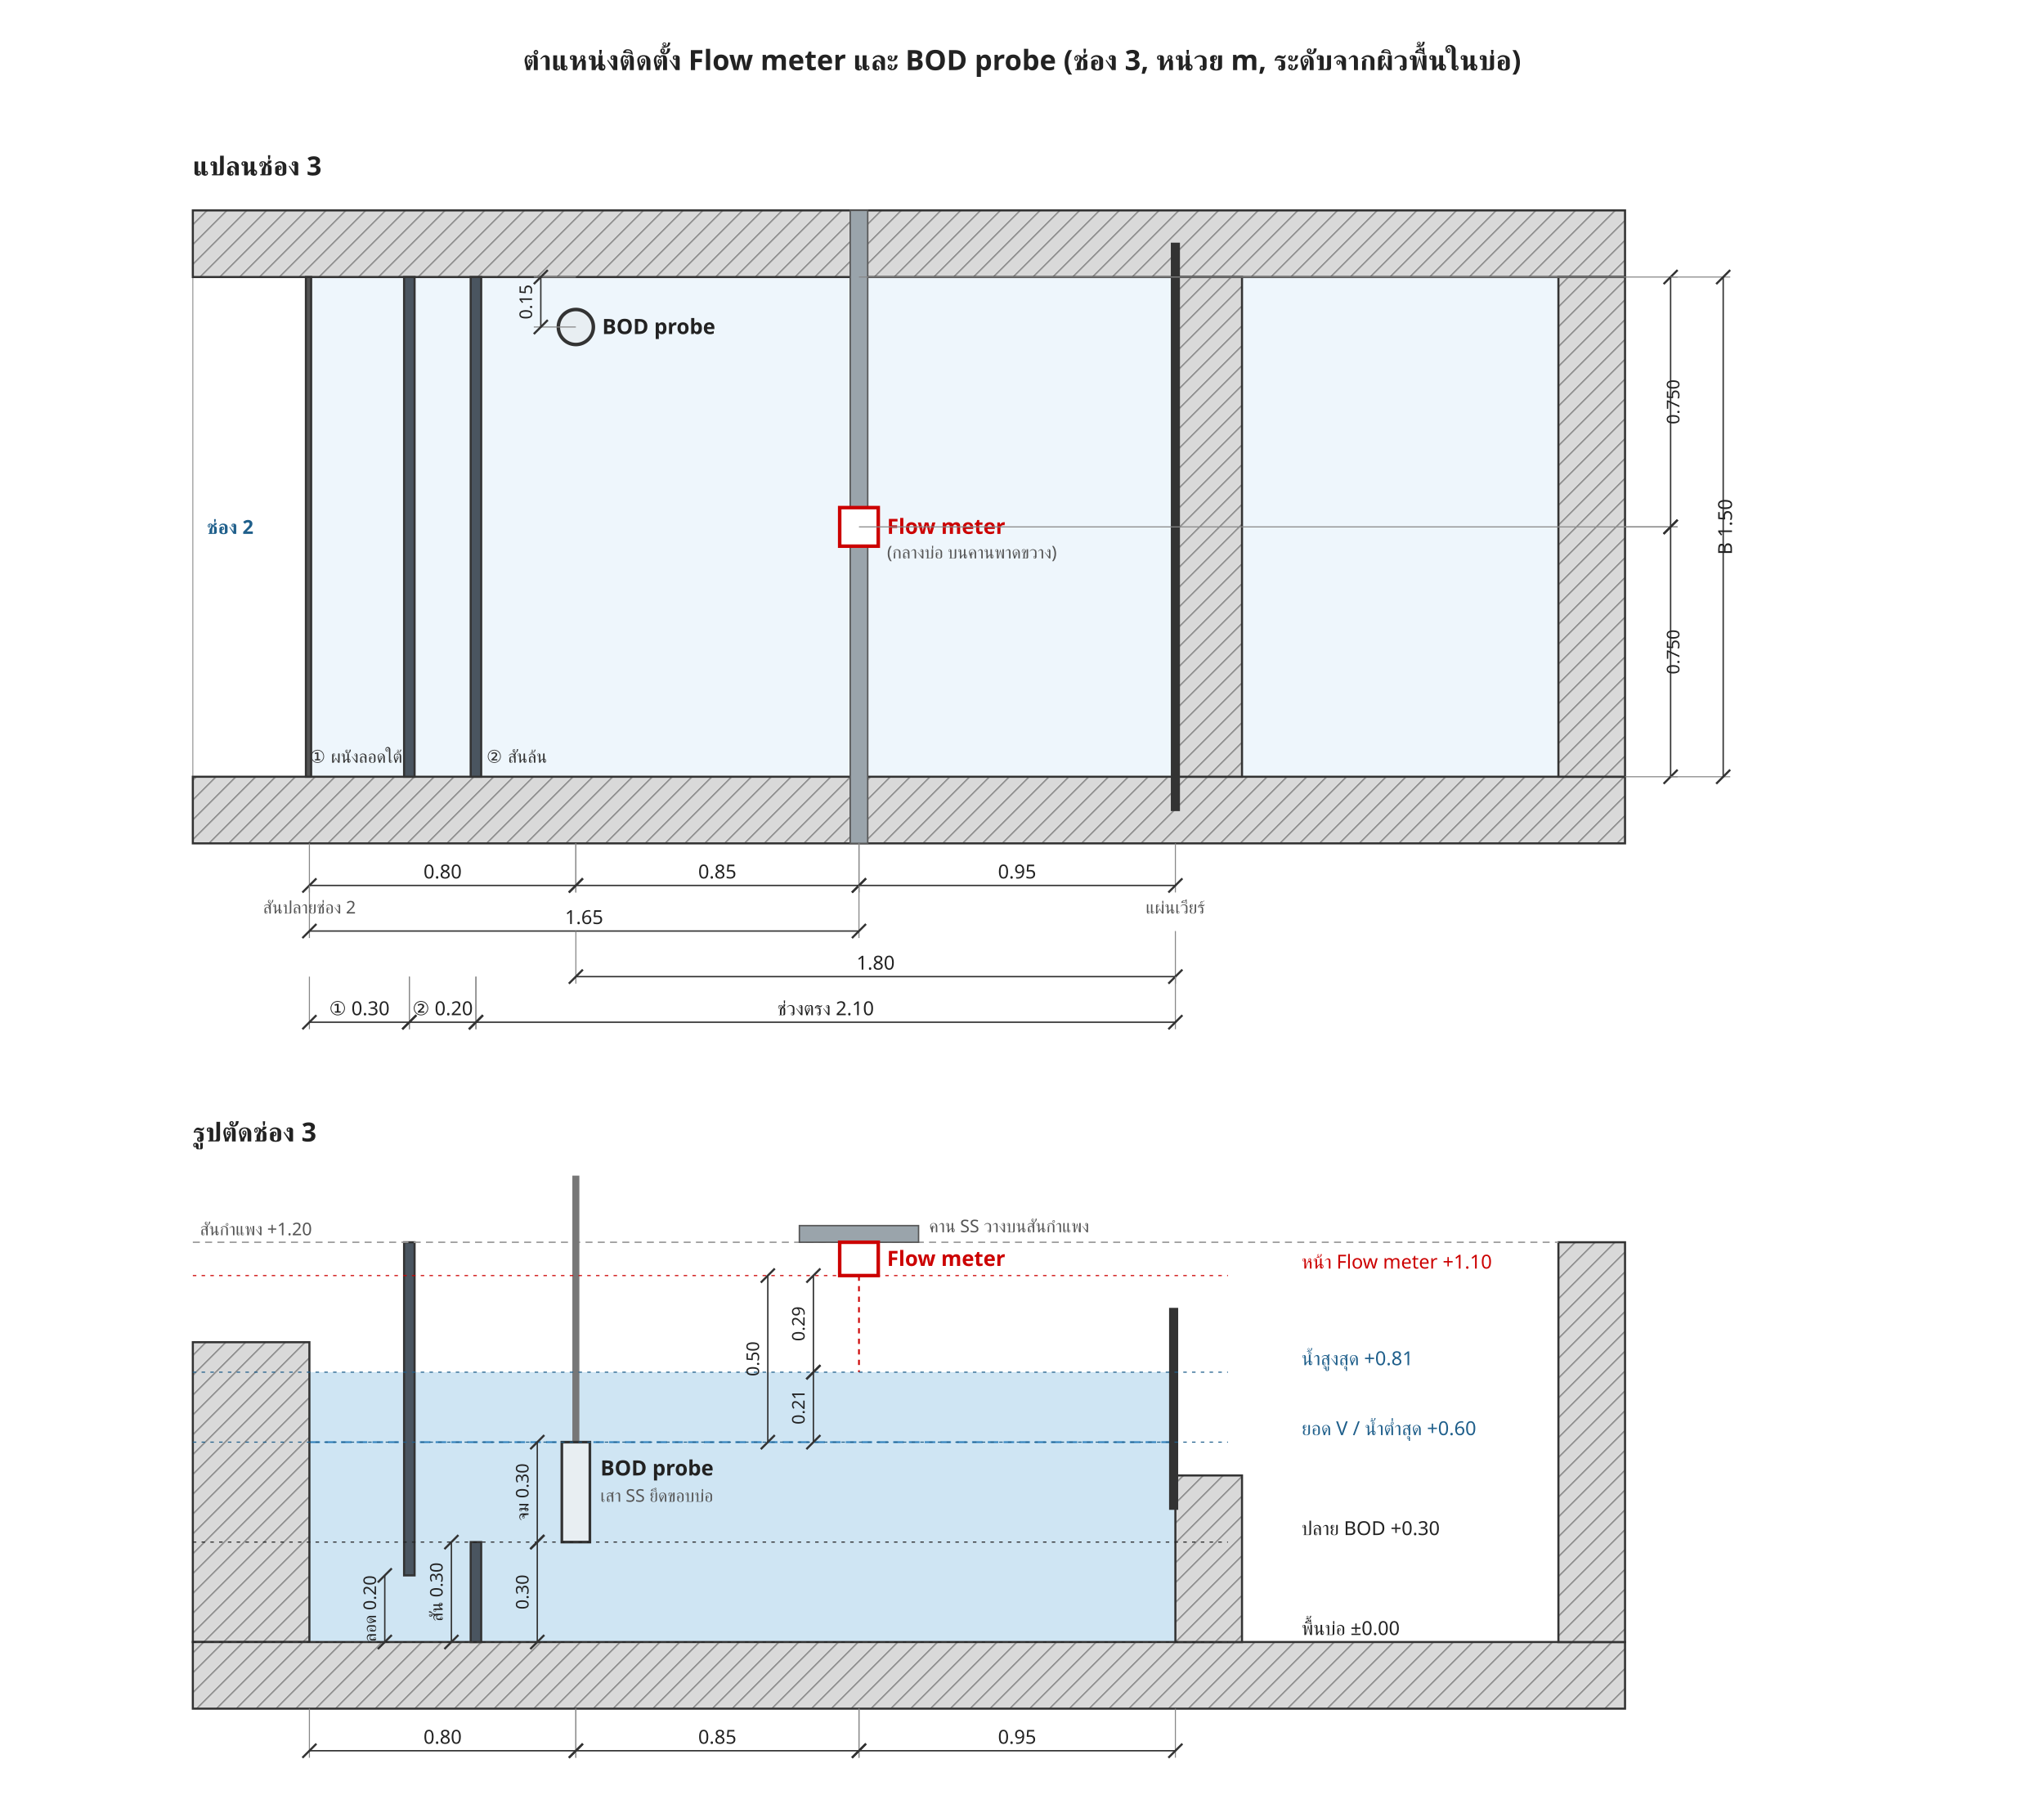
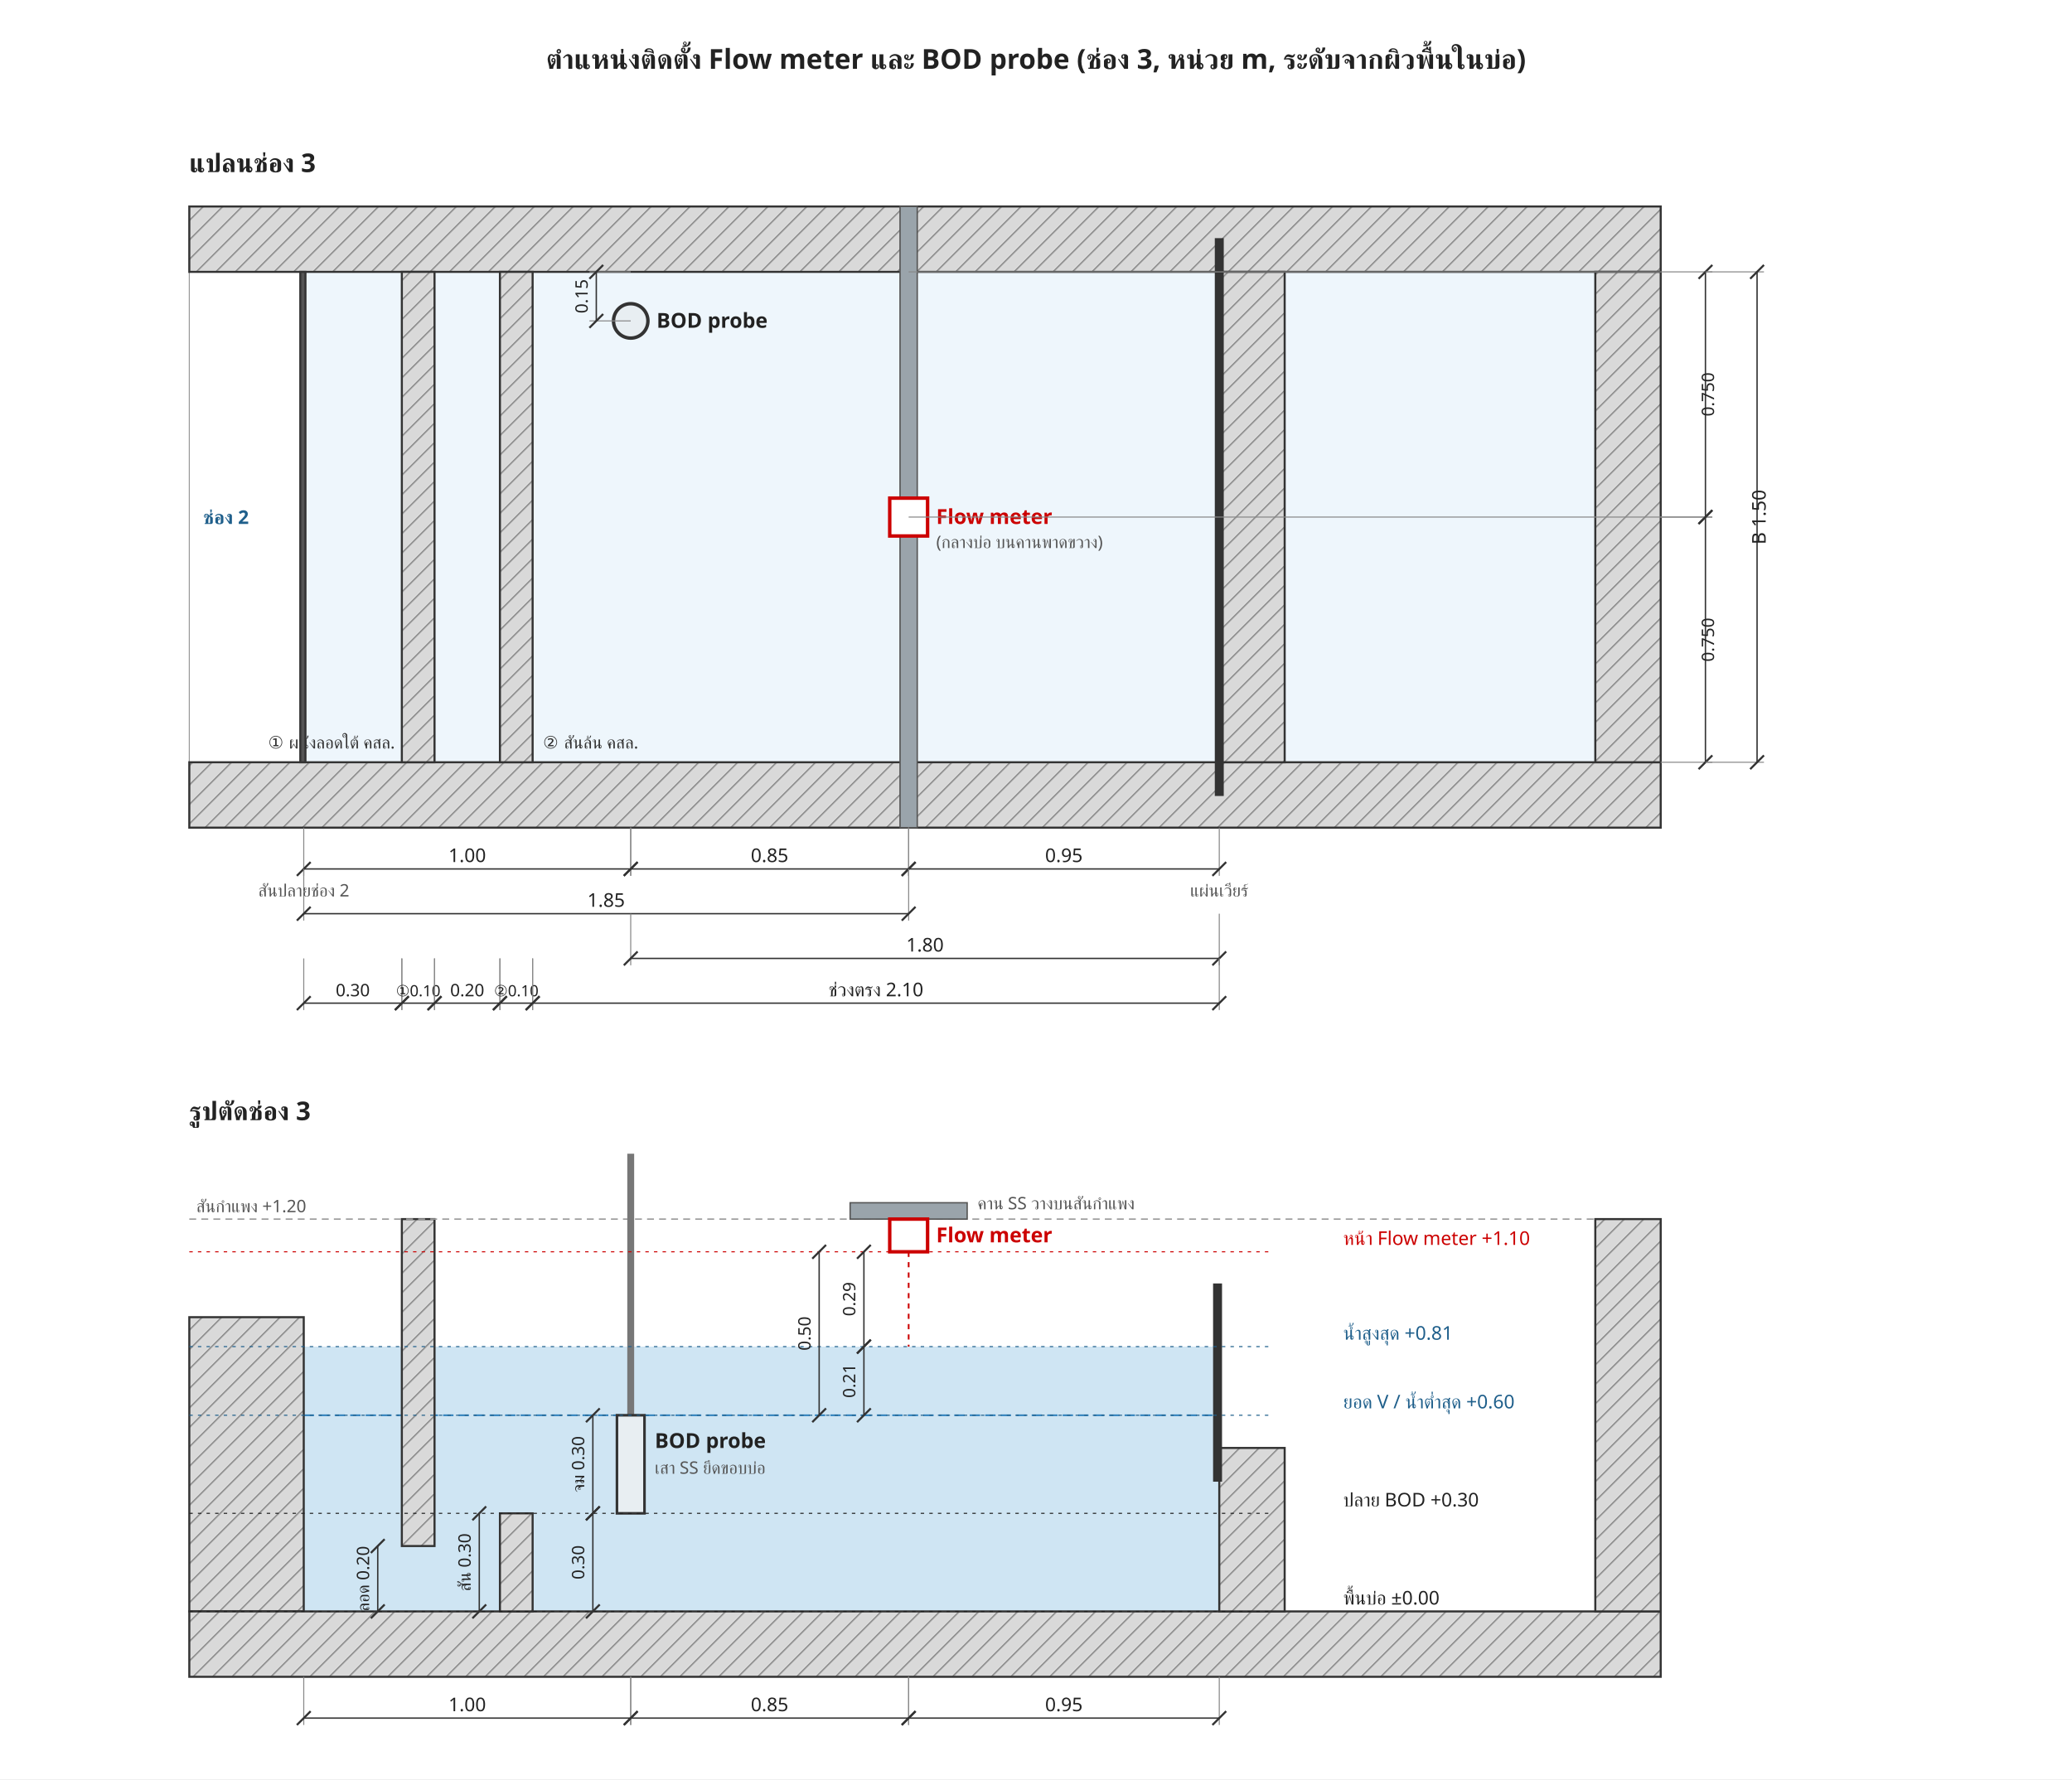
- <svg xmlns="http://www.w3.org/2000/svg" viewBox="0 0 1166 1034" width="1166" height="1034" font-family="Sarabun, Tahoma, sans-serif">
+ <svg xmlns="http://www.w3.org/2000/svg" viewBox="0 0 1204 1034" width="1204" height="1034" font-family="Sarabun, Tahoma, sans-serif">
  <defs>
    <pattern id="rc" width="8" height="8" patternUnits="userSpaceOnUse" patternTransform="rotate(45)">
      <rect width="8" height="8" fill="#d9d9d9" />
      <line x1="0" y1="0" x2="0" y2="8" stroke="#888" stroke-width="1.5" />
    </pattern>
    <marker id="a" viewBox="0 0 10 10" refX="5" refY="5" markerWidth="6" markerHeight="6" orient="auto-start-reverse">
      <path d="M0,0 L10,5 L0,10 z" fill="#333" />
    </marker>
  </defs>
-   <rect width="1166" height="1034" fill="white" />
-   <text x="583.0" y="40.0" font-size="16" text-anchor="middle" fill="#222" font-weight="bold">ตำแหน่งติดตั้ง Flow meter และ BOD probe (ช่อง 3, หน่วย m, ระดับจากผิวพื้นในบ่อ)</text>
+   <rect width="1204" height="1034" fill="white" />
+   <text x="602.0" y="40.0" font-size="16" text-anchor="middle" fill="#222" font-weight="bold">ตำแหน่งติดตั้ง Flow meter และ BOD probe (ช่อง 3, หน่วย m, ระดับจากผิวพื้นในบ่อ)</text>
  <text x="110.0" y="100.0" font-size="15" text-anchor="start" fill="#222" font-weight="bold">แปลนช่อง 3</text>
-   <rect x="176.5" y="158.0" width="712.5" height="285.0" fill="#eef6fc" stroke="none" stroke-width="1.2" />
+   <rect x="176.5" y="158.0" width="750.5" height="285.0" fill="#eef6fc" stroke="none" stroke-width="1.2" />
  <rect x="110.0" y="158.0" width="66.5" height="285.0" fill="#ffffff" stroke="#999" stroke-width="0.6" />
-   <rect x="110.0" y="120.0" width="817.0" height="38.0" fill="url(#rc)" stroke="#333" stroke-width="1.2" />
-   <rect x="110.0" y="443.0" width="817.0" height="38.0" fill="url(#rc)" stroke="#333" stroke-width="1.2" />
-   <rect x="889.0" y="158.0" width="38.0" height="285.0" fill="url(#rc)" stroke="#333" stroke-width="1.2" />
-   <rect x="670.5" y="158.0" width="38.0" height="285.0" fill="url(#rc)" stroke="#333" stroke-width="1.2" />
-   <rect x="230.5" y="158.0" width="6.0" height="285.0" fill="#4a5560" stroke="#333" stroke-width="1.2" />
-   <rect x="268.5" y="158.0" width="6.0" height="285.0" fill="#4a5560" stroke="#333" stroke-width="1.2" />
-   <text x="229.5" y="435.0" font-size="10" text-anchor="end" fill="#333" font-weight="normal">① ผนังลอดใต้</text>
-   <text x="277.5" y="435.0" font-size="10" text-anchor="start" fill="#333" font-weight="normal">② สันล้น</text>
-   <rect x="668.5" y="139.0" width="4.0" height="323.0" fill="#333" stroke="#333" stroke-width="1.2" />
+   <rect x="110.0" y="120.0" width="855.0" height="38.0" fill="url(#rc)" stroke="#333" stroke-width="1.2" />
+   <rect x="110.0" y="443.0" width="855.0" height="38.0" fill="url(#rc)" stroke="#333" stroke-width="1.2" />
+   <rect x="927.0" y="158.0" width="38.0" height="285.0" fill="url(#rc)" stroke="#333" stroke-width="1.2" />
+   <rect x="708.5" y="158.0" width="38.0" height="285.0" fill="url(#rc)" stroke="#333" stroke-width="1.2" />
+   <rect x="233.5" y="158.0" width="19.0" height="285.0" fill="url(#rc)" stroke="#333" stroke-width="1.2" />
+   <rect x="290.5" y="158.0" width="19.0" height="285.0" fill="url(#rc)" stroke="#333" stroke-width="1.2" />
+   <text x="229.5" y="435.0" font-size="10" text-anchor="end" fill="#333" font-weight="normal">① ผนังลอดใต้ คสล.</text>
+   <text x="315.5" y="435.0" font-size="10" text-anchor="start" fill="#333" font-weight="normal">② สันล้น คสล.</text>
+   <rect x="706.5" y="139.0" width="4.0" height="323.0" fill="#333" stroke="#333" stroke-width="1.2" />
  <rect x="174.5" y="158.0" width="3.0" height="285.0" fill="#555" stroke="#333" stroke-width="1.2" />
  <text x="118.0" y="304.5" font-size="11" text-anchor="start" fill="#1f5f8b" font-weight="bold">ช่อง 2</text>
-   <rect x="485.0" y="120.0" width="10.0" height="361.0" fill="#9aa4ab" stroke="#555" stroke-width="0.8" />
-   <rect x="479.0" y="289.5" width="22.0" height="22.0" fill="#ffffff" stroke="#c00" stroke-width="2" />
-   <text x="506.0" y="304.5" font-size="12" text-anchor="start" fill="#c00" font-weight="bold">Flow meter</text>
-   <text x="506.0" y="318.5" font-size="10" text-anchor="start" fill="#555" font-weight="normal">(กลางบ่อ บนคานพาดขวาง)</text>
-   <circle cx="328.5" cy="186.5" r="10" fill="#e8eef2" stroke="#333" stroke-width="2" />
-   <text x="343.5" y="190.5" font-size="12" text-anchor="start" fill="#222" font-weight="bold">BOD probe</text>
+   <rect x="523.0" y="120.0" width="10.0" height="361.0" fill="#9aa4ab" stroke="#555" stroke-width="0.8" />
+   <rect x="517.0" y="289.5" width="22.0" height="22.0" fill="#ffffff" stroke="#c00" stroke-width="2" />
+   <text x="544.0" y="304.5" font-size="12" text-anchor="start" fill="#c00" font-weight="bold">Flow meter</text>
+   <text x="544.0" y="318.5" font-size="10" text-anchor="start" fill="#555" font-weight="normal">(กลางบ่อ บนคานพาดขวาง)</text>
+   <circle cx="366.5" cy="186.5" r="10" fill="#e8eef2" stroke="#333" stroke-width="2" />
+   <text x="381.5" y="190.5" font-size="12" text-anchor="start" fill="#222" font-weight="bold">BOD probe</text>
  <line x1="176.5" y1="481.0" x2="176.5" y2="509.0" stroke="#888" stroke-width="0.6" />
-   <line x1="328.5" y1="481.0" x2="328.5" y2="509.0" stroke="#888" stroke-width="0.6" />
-   <line x1="176.5" y1="505.0" x2="328.5" y2="505.0" stroke="#333" stroke-width="0.8" />
+   <line x1="366.5" y1="481.0" x2="366.5" y2="509.0" stroke="#888" stroke-width="0.6" />
+   <line x1="176.5" y1="505.0" x2="366.5" y2="505.0" stroke="#333" stroke-width="0.8" />
  <line x1="172.5" y1="509.0" x2="180.5" y2="501.0" stroke="#333" stroke-width="1.2" />
-   <line x1="324.5" y1="509.0" x2="332.5" y2="501.0" stroke="#333" stroke-width="1.2" />
-   <text x="252.5" y="501.0" font-size="11" text-anchor="middle" fill="#222" font-weight="normal">0.80</text>
-   <line x1="328.5" y1="481.0" x2="328.5" y2="509.0" stroke="#888" stroke-width="0.6" />
-   <line x1="490.0" y1="481.0" x2="490.0" y2="509.0" stroke="#888" stroke-width="0.6" />
-   <line x1="328.5" y1="505.0" x2="490.0" y2="505.0" stroke="#333" stroke-width="0.8" />
-   <line x1="324.5" y1="509.0" x2="332.5" y2="501.0" stroke="#333" stroke-width="1.2" />
-   <line x1="486.0" y1="509.0" x2="494.0" y2="501.0" stroke="#333" stroke-width="1.2" />
-   <text x="409.2" y="501.0" font-size="11" text-anchor="middle" fill="#222" font-weight="normal">0.85</text>
-   <line x1="490.0" y1="481.0" x2="490.0" y2="509.0" stroke="#888" stroke-width="0.6" />
-   <line x1="670.5" y1="481.0" x2="670.5" y2="509.0" stroke="#888" stroke-width="0.6" />
-   <line x1="490.0" y1="505.0" x2="670.5" y2="505.0" stroke="#333" stroke-width="0.8" />
-   <line x1="486.0" y1="509.0" x2="494.0" y2="501.0" stroke="#333" stroke-width="1.2" />
-   <line x1="666.5" y1="509.0" x2="674.5" y2="501.0" stroke="#333" stroke-width="1.2" />
-   <text x="580.2" y="501.0" font-size="11" text-anchor="middle" fill="#222" font-weight="normal">0.95</text>
+   <line x1="362.5" y1="509.0" x2="370.5" y2="501.0" stroke="#333" stroke-width="1.2" />
+   <text x="271.5" y="501.0" font-size="11" text-anchor="middle" fill="#222" font-weight="normal">1.00</text>
+   <line x1="366.5" y1="481.0" x2="366.5" y2="509.0" stroke="#888" stroke-width="0.6" />
+   <line x1="528.0" y1="481.0" x2="528.0" y2="509.0" stroke="#888" stroke-width="0.6" />
+   <line x1="366.5" y1="505.0" x2="528.0" y2="505.0" stroke="#333" stroke-width="0.8" />
+   <line x1="362.5" y1="509.0" x2="370.5" y2="501.0" stroke="#333" stroke-width="1.2" />
+   <line x1="524.0" y1="509.0" x2="532.0" y2="501.0" stroke="#333" stroke-width="1.2" />
+   <text x="447.2" y="501.0" font-size="11" text-anchor="middle" fill="#222" font-weight="normal">0.85</text>
+   <line x1="528.0" y1="481.0" x2="528.0" y2="509.0" stroke="#888" stroke-width="0.6" />
+   <line x1="708.5" y1="481.0" x2="708.5" y2="509.0" stroke="#888" stroke-width="0.6" />
+   <line x1="528.0" y1="505.0" x2="708.5" y2="505.0" stroke="#333" stroke-width="0.8" />
+   <line x1="524.0" y1="509.0" x2="532.0" y2="501.0" stroke="#333" stroke-width="1.2" />
+   <line x1="704.5" y1="509.0" x2="712.5" y2="501.0" stroke="#333" stroke-width="1.2" />
+   <text x="618.2" y="501.0" font-size="11" text-anchor="middle" fill="#222" font-weight="normal">0.95</text>
  <line x1="176.5" y1="505.0" x2="176.5" y2="535.0" stroke="#888" stroke-width="0.6" />
-   <line x1="490.0" y1="505.0" x2="490.0" y2="535.0" stroke="#888" stroke-width="0.6" />
-   <line x1="176.5" y1="531.0" x2="490.0" y2="531.0" stroke="#333" stroke-width="0.8" />
+   <line x1="528.0" y1="505.0" x2="528.0" y2="535.0" stroke="#888" stroke-width="0.6" />
+   <line x1="176.5" y1="531.0" x2="528.0" y2="531.0" stroke="#333" stroke-width="0.8" />
  <line x1="172.5" y1="535.0" x2="180.5" y2="527.0" stroke="#333" stroke-width="1.2" />
-   <line x1="486.0" y1="535.0" x2="494.0" y2="527.0" stroke="#333" stroke-width="1.2" />
-   <text x="333.2" y="527.0" font-size="11" text-anchor="middle" fill="#222" font-weight="normal">1.65</text>
-   <line x1="328.5" y1="531.0" x2="328.5" y2="561.0" stroke="#888" stroke-width="0.6" />
-   <line x1="670.5" y1="531.0" x2="670.5" y2="561.0" stroke="#888" stroke-width="0.6" />
-   <line x1="328.5" y1="557.0" x2="670.5" y2="557.0" stroke="#333" stroke-width="0.8" />
-   <line x1="324.5" y1="561.0" x2="332.5" y2="553.0" stroke="#333" stroke-width="1.2" />
-   <line x1="666.5" y1="561.0" x2="674.5" y2="553.0" stroke="#333" stroke-width="1.2" />
-   <text x="499.5" y="553.0" font-size="11" text-anchor="middle" fill="#222" font-weight="normal">1.80</text>
+   <line x1="524.0" y1="535.0" x2="532.0" y2="527.0" stroke="#333" stroke-width="1.2" />
+   <text x="352.2" y="527.0" font-size="11" text-anchor="middle" fill="#222" font-weight="normal">1.85</text>
+   <line x1="366.5" y1="531.0" x2="366.5" y2="561.0" stroke="#888" stroke-width="0.6" />
+   <line x1="708.5" y1="531.0" x2="708.5" y2="561.0" stroke="#888" stroke-width="0.6" />
+   <line x1="366.5" y1="557.0" x2="708.5" y2="557.0" stroke="#333" stroke-width="0.8" />
+   <line x1="362.5" y1="561.0" x2="370.5" y2="553.0" stroke="#333" stroke-width="1.2" />
+   <line x1="704.5" y1="561.0" x2="712.5" y2="553.0" stroke="#333" stroke-width="1.2" />
+   <text x="537.5" y="553.0" font-size="11" text-anchor="middle" fill="#222" font-weight="normal">1.80</text>
  <line x1="176.5" y1="557.0" x2="176.5" y2="587.0" stroke="#888" stroke-width="0.6" />
  <line x1="233.5" y1="557.0" x2="233.5" y2="587.0" stroke="#888" stroke-width="0.6" />
  <line x1="176.5" y1="583.0" x2="233.5" y2="583.0" stroke="#333" stroke-width="0.8" />
  <line x1="172.5" y1="587.0" x2="180.5" y2="579.0" stroke="#333" stroke-width="1.2" />
  <line x1="229.5" y1="587.0" x2="237.5" y2="579.0" stroke="#333" stroke-width="1.2" />
-   <text x="205.0" y="579.0" font-size="11" text-anchor="middle" fill="#222" font-weight="normal">① 0.30</text>
+   <text x="205.0" y="579.0" font-size="10" text-anchor="middle" fill="#222" font-weight="normal">0.30</text>
  <line x1="233.5" y1="557.0" x2="233.5" y2="587.0" stroke="#888" stroke-width="0.6" />
-   <line x1="271.5" y1="557.0" x2="271.5" y2="587.0" stroke="#888" stroke-width="0.6" />
-   <line x1="233.5" y1="583.0" x2="271.5" y2="583.0" stroke="#333" stroke-width="0.8" />
+   <line x1="252.5" y1="557.0" x2="252.5" y2="587.0" stroke="#888" stroke-width="0.6" />
+   <line x1="233.5" y1="583.0" x2="252.5" y2="583.0" stroke="#333" stroke-width="0.8" />
  <line x1="229.5" y1="587.0" x2="237.5" y2="579.0" stroke="#333" stroke-width="1.2" />
-   <line x1="267.5" y1="587.0" x2="275.5" y2="579.0" stroke="#333" stroke-width="1.2" />
-   <text x="252.5" y="579.0" font-size="11" text-anchor="middle" fill="#222" font-weight="normal">② 0.20</text>
-   <line x1="271.5" y1="557.0" x2="271.5" y2="587.0" stroke="#888" stroke-width="0.6" />
-   <line x1="670.5" y1="557.0" x2="670.5" y2="587.0" stroke="#888" stroke-width="0.6" />
-   <line x1="271.5" y1="583.0" x2="670.5" y2="583.0" stroke="#333" stroke-width="0.8" />
-   <line x1="267.5" y1="587.0" x2="275.5" y2="579.0" stroke="#333" stroke-width="1.2" />
-   <line x1="666.5" y1="587.0" x2="674.5" y2="579.0" stroke="#333" stroke-width="1.2" />
-   <text x="471.0" y="579.0" font-size="11" text-anchor="middle" fill="#222" font-weight="normal">ช่วงตรง 2.10</text>
+   <line x1="248.5" y1="587.0" x2="256.5" y2="579.0" stroke="#333" stroke-width="1.2" />
+   <text x="243.0" y="579.0" font-size="9" text-anchor="middle" fill="#222" font-weight="normal">①0.10</text>
+   <line x1="252.5" y1="557.0" x2="252.5" y2="587.0" stroke="#888" stroke-width="0.6" />
+   <line x1="290.5" y1="557.0" x2="290.5" y2="587.0" stroke="#888" stroke-width="0.6" />
+   <line x1="252.5" y1="583.0" x2="290.5" y2="583.0" stroke="#333" stroke-width="0.8" />
+   <line x1="248.5" y1="587.0" x2="256.5" y2="579.0" stroke="#333" stroke-width="1.2" />
+   <line x1="286.5" y1="587.0" x2="294.5" y2="579.0" stroke="#333" stroke-width="1.2" />
+   <text x="271.5" y="579.0" font-size="10" text-anchor="middle" fill="#222" font-weight="normal">0.20</text>
+   <line x1="290.5" y1="557.0" x2="290.5" y2="587.0" stroke="#888" stroke-width="0.6" />
+   <line x1="309.5" y1="557.0" x2="309.5" y2="587.0" stroke="#888" stroke-width="0.6" />
+   <line x1="290.5" y1="583.0" x2="309.5" y2="583.0" stroke="#333" stroke-width="0.8" />
+   <line x1="286.5" y1="587.0" x2="294.5" y2="579.0" stroke="#333" stroke-width="1.2" />
+   <line x1="305.5" y1="587.0" x2="313.5" y2="579.0" stroke="#333" stroke-width="1.2" />
+   <text x="300.0" y="579.0" font-size="9" text-anchor="middle" fill="#222" font-weight="normal">②0.10</text>
+   <line x1="309.5" y1="557.0" x2="309.5" y2="587.0" stroke="#888" stroke-width="0.6" />
+   <line x1="708.5" y1="557.0" x2="708.5" y2="587.0" stroke="#888" stroke-width="0.6" />
+   <line x1="309.5" y1="583.0" x2="708.5" y2="583.0" stroke="#333" stroke-width="0.8" />
+   <line x1="305.5" y1="587.0" x2="313.5" y2="579.0" stroke="#333" stroke-width="1.2" />
+   <line x1="704.5" y1="587.0" x2="712.5" y2="579.0" stroke="#333" stroke-width="1.2" />
+   <text x="509.0" y="579.0" font-size="11" text-anchor="middle" fill="#222" font-weight="normal">ช่วงตรง 2.10</text>
  <text x="176.5" y="521.0" font-size="10" text-anchor="middle" fill="#555" font-weight="normal">สันปลายช่อง 2</text>
-   <text x="670.5" y="521.0" font-size="10" text-anchor="middle" fill="#555" font-weight="normal">แผ่นเวียร์</text>
-   <line x1="328.5" y1="158.0" x2="304.5" y2="158.0" stroke="#888" stroke-width="0.6" />
-   <line x1="328.5" y1="186.5" x2="304.5" y2="186.5" stroke="#888" stroke-width="0.6" />
-   <line x1="308.5" y1="158.0" x2="308.5" y2="186.5" stroke="#333" stroke-width="0.8" />
-   <line x1="304.5" y1="162.0" x2="312.5" y2="154.0" stroke="#333" stroke-width="1.2" />
-   <line x1="304.5" y1="190.5" x2="312.5" y2="182.5" stroke="#333" stroke-width="1.2" />
-   <text x="303.5" y="172.2" font-size="10" text-anchor="middle" fill="#222" transform="rotate(-90 303.5 172.2)">0.15</text>
-   <line x1="490.0" y1="158.0" x2="957.0" y2="158.0" stroke="#888" stroke-width="0.6" />
-   <line x1="490.0" y1="300.5" x2="957.0" y2="300.5" stroke="#888" stroke-width="0.6" />
-   <line x1="953.0" y1="158.0" x2="953.0" y2="300.5" stroke="#333" stroke-width="0.8" />
-   <line x1="949.0" y1="162.0" x2="957.0" y2="154.0" stroke="#333" stroke-width="1.2" />
-   <line x1="949.0" y1="304.5" x2="957.0" y2="296.5" stroke="#333" stroke-width="1.2" />
-   <text x="958.0" y="229.2" font-size="10" text-anchor="middle" fill="#222" transform="rotate(-90 958.0 229.2)">0.750</text>
-   <line x1="927.0" y1="300.5" x2="957.0" y2="300.5" stroke="#888" stroke-width="0.6" />
-   <line x1="927.0" y1="443.0" x2="957.0" y2="443.0" stroke="#888" stroke-width="0.6" />
-   <line x1="953.0" y1="300.5" x2="953.0" y2="443.0" stroke="#333" stroke-width="0.8" />
-   <line x1="949.0" y1="304.5" x2="957.0" y2="296.5" stroke="#333" stroke-width="1.2" />
-   <line x1="949.0" y1="447.0" x2="957.0" y2="439.0" stroke="#333" stroke-width="1.2" />
-   <text x="958.0" y="371.8" font-size="10" text-anchor="middle" fill="#222" transform="rotate(-90 958.0 371.8)">0.750</text>
-   <line x1="953.0" y1="158.0" x2="987.0" y2="158.0" stroke="#888" stroke-width="0.6" />
-   <line x1="953.0" y1="443.0" x2="987.0" y2="443.0" stroke="#888" stroke-width="0.6" />
-   <line x1="983.0" y1="158.0" x2="983.0" y2="443.0" stroke="#333" stroke-width="0.8" />
-   <line x1="979.0" y1="162.0" x2="987.0" y2="154.0" stroke="#333" stroke-width="1.2" />
-   <line x1="979.0" y1="447.0" x2="987.0" y2="439.0" stroke="#333" stroke-width="1.2" />
-   <text x="988.0" y="300.5" font-size="11" text-anchor="middle" fill="#222" transform="rotate(-90 988.0 300.5)">B 1.50</text>
+   <text x="708.5" y="521.0" font-size="10" text-anchor="middle" fill="#555" font-weight="normal">แผ่นเวียร์</text>
+   <line x1="366.5" y1="158.0" x2="342.5" y2="158.0" stroke="#888" stroke-width="0.6" />
+   <line x1="366.5" y1="186.5" x2="342.5" y2="186.5" stroke="#888" stroke-width="0.6" />
+   <line x1="346.5" y1="158.0" x2="346.5" y2="186.5" stroke="#333" stroke-width="0.8" />
+   <line x1="342.5" y1="162.0" x2="350.5" y2="154.0" stroke="#333" stroke-width="1.2" />
+   <line x1="342.5" y1="190.5" x2="350.5" y2="182.5" stroke="#333" stroke-width="1.2" />
+   <text x="341.5" y="172.2" font-size="10" text-anchor="middle" fill="#222" transform="rotate(-90 341.5 172.2)">0.15</text>
+   <line x1="528.0" y1="158.0" x2="995.0" y2="158.0" stroke="#888" stroke-width="0.6" />
+   <line x1="528.0" y1="300.5" x2="995.0" y2="300.5" stroke="#888" stroke-width="0.6" />
+   <line x1="991.0" y1="158.0" x2="991.0" y2="300.5" stroke="#333" stroke-width="0.8" />
+   <line x1="987.0" y1="162.0" x2="995.0" y2="154.0" stroke="#333" stroke-width="1.2" />
+   <line x1="987.0" y1="304.5" x2="995.0" y2="296.5" stroke="#333" stroke-width="1.2" />
+   <text x="996.0" y="229.2" font-size="10" text-anchor="middle" fill="#222" transform="rotate(-90 996.0 229.2)">0.750</text>
+   <line x1="965.0" y1="300.5" x2="995.0" y2="300.5" stroke="#888" stroke-width="0.6" />
+   <line x1="965.0" y1="443.0" x2="995.0" y2="443.0" stroke="#888" stroke-width="0.6" />
+   <line x1="991.0" y1="300.5" x2="991.0" y2="443.0" stroke="#333" stroke-width="0.8" />
+   <line x1="987.0" y1="304.5" x2="995.0" y2="296.5" stroke="#333" stroke-width="1.2" />
+   <line x1="987.0" y1="447.0" x2="995.0" y2="439.0" stroke="#333" stroke-width="1.2" />
+   <text x="996.0" y="371.8" font-size="10" text-anchor="middle" fill="#222" transform="rotate(-90 996.0 371.8)">0.750</text>
+   <line x1="991.0" y1="158.0" x2="1025.0" y2="158.0" stroke="#888" stroke-width="0.6" />
+   <line x1="991.0" y1="443.0" x2="1025.0" y2="443.0" stroke="#888" stroke-width="0.6" />
+   <line x1="1021.0" y1="158.0" x2="1021.0" y2="443.0" stroke="#333" stroke-width="0.8" />
+   <line x1="1017.0" y1="162.0" x2="1025.0" y2="154.0" stroke="#333" stroke-width="1.2" />
+   <line x1="1017.0" y1="447.0" x2="1025.0" y2="439.0" stroke="#333" stroke-width="1.2" />
+   <text x="1026.0" y="300.5" font-size="11" text-anchor="middle" fill="#222" transform="rotate(-90 1026.0 300.5)">B 1.50</text>
  <text x="110.0" y="651.0" font-size="15" text-anchor="start" fill="#222" font-weight="bold">รูปตัดช่อง 3</text>
-   <rect x="176.5" y="782.6" width="494.0" height="153.9" fill="#cfe5f3" stroke="none" stroke-width="1.2" />
-   <line x1="176.5" y1="822.5" x2="670.5" y2="822.5" stroke="#3182bd" stroke-width="1" stroke-dasharray="6 3" />
+   <rect x="176.5" y="782.6" width="532.0" height="153.9" fill="#cfe5f3" stroke="none" stroke-width="1.2" />
+   <line x1="176.5" y1="822.5" x2="708.5" y2="822.5" stroke="#3182bd" stroke-width="1" stroke-dasharray="6 3" />
  <rect x="110.0" y="765.5" width="66.5" height="171.0" fill="url(#rc)" stroke="#333" stroke-width="1.2" />
-   <rect x="110.0" y="936.5" width="817.0" height="38.0" fill="url(#rc)" stroke="#333" stroke-width="1.2" />
-   <rect x="670.5" y="841.5" width="38.0" height="95.0" fill="url(#rc)" stroke="#333" stroke-width="1.2" />
-   <rect x="230.5" y="708.5" width="6.0" height="190.0" fill="#4a5560" stroke="#333" stroke-width="1.2" />
-   <rect x="268.5" y="879.5" width="6.0" height="57.0" fill="#4a5560" stroke="#333" stroke-width="1.2" />
+   <rect x="110.0" y="936.5" width="855.0" height="38.0" fill="url(#rc)" stroke="#333" stroke-width="1.2" />
+   <rect x="708.5" y="841.5" width="38.0" height="95.0" fill="url(#rc)" stroke="#333" stroke-width="1.2" />
+   <rect x="233.5" y="708.5" width="19.0" height="190.0" fill="url(#rc)" stroke="#333" stroke-width="1.2" />
+   <rect x="290.5" y="879.5" width="19.0" height="57.0" fill="url(#rc)" stroke="#333" stroke-width="1.2" />
  <line x1="219.5" y1="898.5" x2="219.5" y2="936.5" stroke="#333" stroke-width="0.8" />
  <line x1="215.5" y1="902.5" x2="223.5" y2="894.5" stroke="#333" stroke-width="1.2" />
  <line x1="215.5" y1="940.5" x2="223.5" y2="932.5" stroke="#333" stroke-width="1.2" />
  <text x="214.5" y="917.5" font-size="10" text-anchor="middle" fill="#222" transform="rotate(-90 214.5 917.5)">ลอด 0.20</text>
-   <line x1="257.5" y1="879.5" x2="257.5" y2="936.5" stroke="#333" stroke-width="0.8" />
-   <line x1="253.5" y1="883.5" x2="261.5" y2="875.5" stroke="#333" stroke-width="1.2" />
-   <line x1="253.5" y1="940.5" x2="261.5" y2="932.5" stroke="#333" stroke-width="1.2" />
-   <text x="252.5" y="908.0" font-size="10" text-anchor="middle" fill="#222" transform="rotate(-90 252.5 908.0)">สัน 0.30</text>
-   <rect x="667.5" y="746.5" width="4.0" height="114.0" fill="#333" stroke="#333" stroke-width="1.2" />
-   <rect x="889.0" y="708.5" width="38.0" height="228.0" fill="url(#rc)" stroke="#333" stroke-width="1.2" />
-   <line x1="110.0" y1="708.5" x2="889.0" y2="708.5" stroke="#999" stroke-width="0.8" stroke-dasharray="4 3" />
+   <line x1="278.5" y1="879.5" x2="278.5" y2="936.5" stroke="#333" stroke-width="0.8" />
+   <line x1="274.5" y1="883.5" x2="282.5" y2="875.5" stroke="#333" stroke-width="1.2" />
+   <line x1="274.5" y1="940.5" x2="282.5" y2="932.5" stroke="#333" stroke-width="1.2" />
+   <text x="273.5" y="908.0" font-size="10" text-anchor="middle" fill="#222" transform="rotate(-90 273.5 908.0)">สัน 0.30</text>
+   <rect x="705.5" y="746.5" width="4.0" height="114.0" fill="#333" stroke="#333" stroke-width="1.2" />
+   <rect x="927.0" y="708.5" width="38.0" height="228.0" fill="url(#rc)" stroke="#333" stroke-width="1.2" />
+   <line x1="110.0" y1="708.5" x2="927.0" y2="708.5" stroke="#999" stroke-width="0.8" stroke-dasharray="4 3" />
  <text x="114.0" y="704.5" font-size="10" text-anchor="start" fill="#555" font-weight="normal">สันกำแพง +1.20</text>
-   <rect x="456.0" y="699.0" width="68.0" height="9.5" fill="#9aa4ab" stroke="#555" stroke-width="0.8" />
-   <rect x="479.0" y="708.5" width="22.0" height="19.0" fill="#ffffff" stroke="#c00" stroke-width="2" />
-   <line x1="490.0" y1="727.5" x2="490.0" y2="782.6" stroke="#c00" stroke-width="1" stroke-dasharray="3 3" />
-   <text x="530.0" y="702.8" font-size="10" text-anchor="start" fill="#555" font-weight="normal">คาน SS วางบนสันกำแพง</text>
-   <text x="506.0" y="722.0" font-size="12" text-anchor="start" fill="#c00" font-weight="bold">Flow meter</text>
-   <line x1="328.5" y1="670.5" x2="328.5" y2="832.0" stroke="#777" stroke-width="4" />
-   <rect x="320.5" y="822.5" width="16.0" height="57.0" fill="#e8eef2" stroke="#333" stroke-width="1.5" />
-   <text x="342.5" y="841.5" font-size="12" text-anchor="start" fill="#222" font-weight="bold">BOD probe</text>
-   <text x="342.5" y="856.5" font-size="10" text-anchor="start" fill="#555" font-weight="normal">เสา SS ยึดขอบบ่อ</text>
-   <line x1="110.0" y1="727.5" x2="700.5" y2="727.5" stroke="#c00" stroke-width="0.6" stroke-dasharray="2 3" />
-   <text x="742.5" y="723.5" font-size="11" text-anchor="start" fill="#c00" font-weight="normal">หน้า Flow meter +1.10</text>
-   <line x1="110.0" y1="782.6" x2="700.5" y2="782.6" stroke="#1f5f8b" stroke-width="0.6" stroke-dasharray="2 3" />
-   <text x="742.5" y="778.6" font-size="11" text-anchor="start" fill="#1f5f8b" font-weight="normal">น้ำสูงสุด +0.81</text>
-   <line x1="110.0" y1="822.5" x2="700.5" y2="822.5" stroke="#1f5f8b" stroke-width="0.6" stroke-dasharray="2 3" />
-   <text x="742.5" y="818.5" font-size="11" text-anchor="start" fill="#1f5f8b" font-weight="normal">ยอด V / น้ำต่ำสุด +0.60</text>
-   <line x1="110.0" y1="879.5" x2="700.5" y2="879.5" stroke="#222" stroke-width="0.6" stroke-dasharray="2 3" />
-   <text x="742.5" y="875.5" font-size="11" text-anchor="start" fill="#222" font-weight="normal">ปลาย BOD +0.30</text>
-   <line x1="110.0" y1="936.5" x2="700.5" y2="936.5" stroke="#222" stroke-width="0.6" stroke-dasharray="2 3" />
-   <text x="742.5" y="932.5" font-size="11" text-anchor="start" fill="#222" font-weight="normal">พื้นบ่อ ±0.00</text>
-   <line x1="464.0" y1="727.5" x2="464.0" y2="782.6" stroke="#333" stroke-width="0.8" />
-   <line x1="460.0" y1="731.5" x2="468.0" y2="723.5" stroke="#333" stroke-width="1.2" />
-   <line x1="460.0" y1="786.6" x2="468.0" y2="778.6" stroke="#333" stroke-width="1.2" />
-   <text x="459.0" y="755.0" font-size="10" text-anchor="middle" fill="#222" transform="rotate(-90 459.0 755.0)">0.29</text>
-   <line x1="464.0" y1="782.6" x2="464.0" y2="822.5" stroke="#333" stroke-width="0.8" />
-   <line x1="460.0" y1="786.6" x2="468.0" y2="778.6" stroke="#333" stroke-width="1.2" />
-   <line x1="460.0" y1="826.5" x2="468.0" y2="818.5" stroke="#333" stroke-width="1.2" />
-   <text x="459.0" y="802.5" font-size="10" text-anchor="middle" fill="#222" transform="rotate(-90 459.0 802.5)">0.21</text>
-   <line x1="438.0" y1="727.5" x2="438.0" y2="822.5" stroke="#333" stroke-width="0.8" />
-   <line x1="434.0" y1="731.5" x2="442.0" y2="723.5" stroke="#333" stroke-width="1.2" />
-   <line x1="434.0" y1="826.5" x2="442.0" y2="818.5" stroke="#333" stroke-width="1.2" />
-   <text x="433.0" y="775.0" font-size="10" text-anchor="middle" fill="#222" transform="rotate(-90 433.0 775.0)">0.50</text>
-   <line x1="306.5" y1="822.5" x2="306.5" y2="879.5" stroke="#333" stroke-width="0.8" />
-   <line x1="302.5" y1="826.5" x2="310.5" y2="818.5" stroke="#333" stroke-width="1.2" />
-   <line x1="302.5" y1="883.5" x2="310.5" y2="875.5" stroke="#333" stroke-width="1.2" />
-   <text x="301.5" y="851.0" font-size="10" text-anchor="middle" fill="#222" transform="rotate(-90 301.5 851.0)">จม 0.30</text>
-   <line x1="306.5" y1="879.5" x2="306.5" y2="936.5" stroke="#333" stroke-width="0.8" />
-   <line x1="302.5" y1="883.5" x2="310.5" y2="875.5" stroke="#333" stroke-width="1.2" />
-   <line x1="302.5" y1="940.5" x2="310.5" y2="932.5" stroke="#333" stroke-width="1.2" />
-   <text x="301.5" y="908.0" font-size="10" text-anchor="middle" fill="#222" transform="rotate(-90 301.5 908.0)">0.30</text>
+   <rect x="494.0" y="699.0" width="68.0" height="9.5" fill="#9aa4ab" stroke="#555" stroke-width="0.8" />
+   <rect x="517.0" y="708.5" width="22.0" height="19.0" fill="#ffffff" stroke="#c00" stroke-width="2" />
+   <line x1="528.0" y1="727.5" x2="528.0" y2="782.6" stroke="#c00" stroke-width="1" stroke-dasharray="3 3" />
+   <text x="568.0" y="702.8" font-size="10" text-anchor="start" fill="#555" font-weight="normal">คาน SS วางบนสันกำแพง</text>
+   <text x="544.0" y="722.0" font-size="12" text-anchor="start" fill="#c00" font-weight="bold">Flow meter</text>
+   <line x1="366.5" y1="670.5" x2="366.5" y2="832.0" stroke="#777" stroke-width="4" />
+   <rect x="358.5" y="822.5" width="16.0" height="57.0" fill="#e8eef2" stroke="#333" stroke-width="1.5" />
+   <text x="380.5" y="841.5" font-size="12" text-anchor="start" fill="#222" font-weight="bold">BOD probe</text>
+   <text x="380.5" y="856.5" font-size="10" text-anchor="start" fill="#555" font-weight="normal">เสา SS ยึดขอบบ่อ</text>
+   <line x1="110.0" y1="727.5" x2="738.5" y2="727.5" stroke="#c00" stroke-width="0.6" stroke-dasharray="2 3" />
+   <text x="780.5" y="723.5" font-size="11" text-anchor="start" fill="#c00" font-weight="normal">หน้า Flow meter +1.10</text>
+   <line x1="110.0" y1="782.6" x2="738.5" y2="782.6" stroke="#1f5f8b" stroke-width="0.6" stroke-dasharray="2 3" />
+   <text x="780.5" y="778.6" font-size="11" text-anchor="start" fill="#1f5f8b" font-weight="normal">น้ำสูงสุด +0.81</text>
+   <line x1="110.0" y1="822.5" x2="738.5" y2="822.5" stroke="#1f5f8b" stroke-width="0.6" stroke-dasharray="2 3" />
+   <text x="780.5" y="818.5" font-size="11" text-anchor="start" fill="#1f5f8b" font-weight="normal">ยอด V / น้ำต่ำสุด +0.60</text>
+   <line x1="110.0" y1="879.5" x2="738.5" y2="879.5" stroke="#222" stroke-width="0.6" stroke-dasharray="2 3" />
+   <text x="780.5" y="875.5" font-size="11" text-anchor="start" fill="#222" font-weight="normal">ปลาย BOD +0.30</text>
+   <line x1="110.0" y1="936.5" x2="738.5" y2="936.5" stroke="#222" stroke-width="0.6" stroke-dasharray="2 3" />
+   <text x="780.5" y="932.5" font-size="11" text-anchor="start" fill="#222" font-weight="normal">พื้นบ่อ ±0.00</text>
+   <line x1="502.0" y1="727.5" x2="502.0" y2="782.6" stroke="#333" stroke-width="0.8" />
+   <line x1="498.0" y1="731.5" x2="506.0" y2="723.5" stroke="#333" stroke-width="1.2" />
+   <line x1="498.0" y1="786.6" x2="506.0" y2="778.6" stroke="#333" stroke-width="1.2" />
+   <text x="497.0" y="755.0" font-size="10" text-anchor="middle" fill="#222" transform="rotate(-90 497.0 755.0)">0.29</text>
+   <line x1="502.0" y1="782.6" x2="502.0" y2="822.5" stroke="#333" stroke-width="0.8" />
+   <line x1="498.0" y1="786.6" x2="506.0" y2="778.6" stroke="#333" stroke-width="1.2" />
+   <line x1="498.0" y1="826.5" x2="506.0" y2="818.5" stroke="#333" stroke-width="1.2" />
+   <text x="497.0" y="802.5" font-size="10" text-anchor="middle" fill="#222" transform="rotate(-90 497.0 802.5)">0.21</text>
+   <line x1="476.0" y1="727.5" x2="476.0" y2="822.5" stroke="#333" stroke-width="0.8" />
+   <line x1="472.0" y1="731.5" x2="480.0" y2="723.5" stroke="#333" stroke-width="1.2" />
+   <line x1="472.0" y1="826.5" x2="480.0" y2="818.5" stroke="#333" stroke-width="1.2" />
+   <text x="471.0" y="775.0" font-size="10" text-anchor="middle" fill="#222" transform="rotate(-90 471.0 775.0)">0.50</text>
+   <line x1="344.5" y1="822.5" x2="344.5" y2="879.5" stroke="#333" stroke-width="0.8" />
+   <line x1="340.5" y1="826.5" x2="348.5" y2="818.5" stroke="#333" stroke-width="1.2" />
+   <line x1="340.5" y1="883.5" x2="348.5" y2="875.5" stroke="#333" stroke-width="1.2" />
+   <text x="339.5" y="851.0" font-size="10" text-anchor="middle" fill="#222" transform="rotate(-90 339.5 851.0)">จม 0.30</text>
+   <line x1="344.5" y1="879.5" x2="344.5" y2="936.5" stroke="#333" stroke-width="0.8" />
+   <line x1="340.5" y1="883.5" x2="348.5" y2="875.5" stroke="#333" stroke-width="1.2" />
+   <line x1="340.5" y1="940.5" x2="348.5" y2="932.5" stroke="#333" stroke-width="1.2" />
+   <text x="339.5" y="908.0" font-size="10" text-anchor="middle" fill="#222" transform="rotate(-90 339.5 908.0)">0.30</text>
  <line x1="176.5" y1="974.5" x2="176.5" y2="1002.5" stroke="#888" stroke-width="0.6" />
-   <line x1="328.5" y1="974.5" x2="328.5" y2="1002.5" stroke="#888" stroke-width="0.6" />
-   <line x1="176.5" y1="998.5" x2="328.5" y2="998.5" stroke="#333" stroke-width="0.8" />
+   <line x1="366.5" y1="974.5" x2="366.5" y2="1002.5" stroke="#888" stroke-width="0.6" />
+   <line x1="176.5" y1="998.5" x2="366.5" y2="998.5" stroke="#333" stroke-width="0.8" />
  <line x1="172.5" y1="1002.5" x2="180.5" y2="994.5" stroke="#333" stroke-width="1.2" />
-   <line x1="324.5" y1="1002.5" x2="332.5" y2="994.5" stroke="#333" stroke-width="1.2" />
-   <text x="252.5" y="994.5" font-size="11" text-anchor="middle" fill="#222" font-weight="normal">0.80</text>
-   <line x1="328.5" y1="974.5" x2="328.5" y2="1002.5" stroke="#888" stroke-width="0.6" />
-   <line x1="490.0" y1="974.5" x2="490.0" y2="1002.5" stroke="#888" stroke-width="0.6" />
-   <line x1="328.5" y1="998.5" x2="490.0" y2="998.5" stroke="#333" stroke-width="0.8" />
-   <line x1="324.5" y1="1002.5" x2="332.5" y2="994.5" stroke="#333" stroke-width="1.2" />
-   <line x1="486.0" y1="1002.5" x2="494.0" y2="994.5" stroke="#333" stroke-width="1.2" />
-   <text x="409.2" y="994.5" font-size="11" text-anchor="middle" fill="#222" font-weight="normal">0.85</text>
-   <line x1="490.0" y1="974.5" x2="490.0" y2="1002.5" stroke="#888" stroke-width="0.6" />
-   <line x1="670.5" y1="974.5" x2="670.5" y2="1002.5" stroke="#888" stroke-width="0.6" />
-   <line x1="490.0" y1="998.5" x2="670.5" y2="998.5" stroke="#333" stroke-width="0.8" />
-   <line x1="486.0" y1="1002.5" x2="494.0" y2="994.5" stroke="#333" stroke-width="1.2" />
-   <line x1="666.5" y1="1002.5" x2="674.5" y2="994.5" stroke="#333" stroke-width="1.2" />
-   <text x="580.2" y="994.5" font-size="11" text-anchor="middle" fill="#222" font-weight="normal">0.95</text>
+   <line x1="362.5" y1="1002.5" x2="370.5" y2="994.5" stroke="#333" stroke-width="1.2" />
+   <text x="271.5" y="994.5" font-size="11" text-anchor="middle" fill="#222" font-weight="normal">1.00</text>
+   <line x1="366.5" y1="974.5" x2="366.5" y2="1002.5" stroke="#888" stroke-width="0.6" />
+   <line x1="528.0" y1="974.5" x2="528.0" y2="1002.5" stroke="#888" stroke-width="0.6" />
+   <line x1="366.5" y1="998.5" x2="528.0" y2="998.5" stroke="#333" stroke-width="0.8" />
+   <line x1="362.5" y1="1002.5" x2="370.5" y2="994.5" stroke="#333" stroke-width="1.2" />
+   <line x1="524.0" y1="1002.5" x2="532.0" y2="994.5" stroke="#333" stroke-width="1.2" />
+   <text x="447.2" y="994.5" font-size="11" text-anchor="middle" fill="#222" font-weight="normal">0.85</text>
+   <line x1="528.0" y1="974.5" x2="528.0" y2="1002.5" stroke="#888" stroke-width="0.6" />
+   <line x1="708.5" y1="974.5" x2="708.5" y2="1002.5" stroke="#888" stroke-width="0.6" />
+   <line x1="528.0" y1="998.5" x2="708.5" y2="998.5" stroke="#333" stroke-width="0.8" />
+   <line x1="524.0" y1="1002.5" x2="532.0" y2="994.5" stroke="#333" stroke-width="1.2" />
+   <line x1="704.5" y1="1002.5" x2="712.5" y2="994.5" stroke="#333" stroke-width="1.2" />
+   <text x="618.2" y="994.5" font-size="11" text-anchor="middle" fill="#222" font-weight="normal">0.95</text>
</svg>
